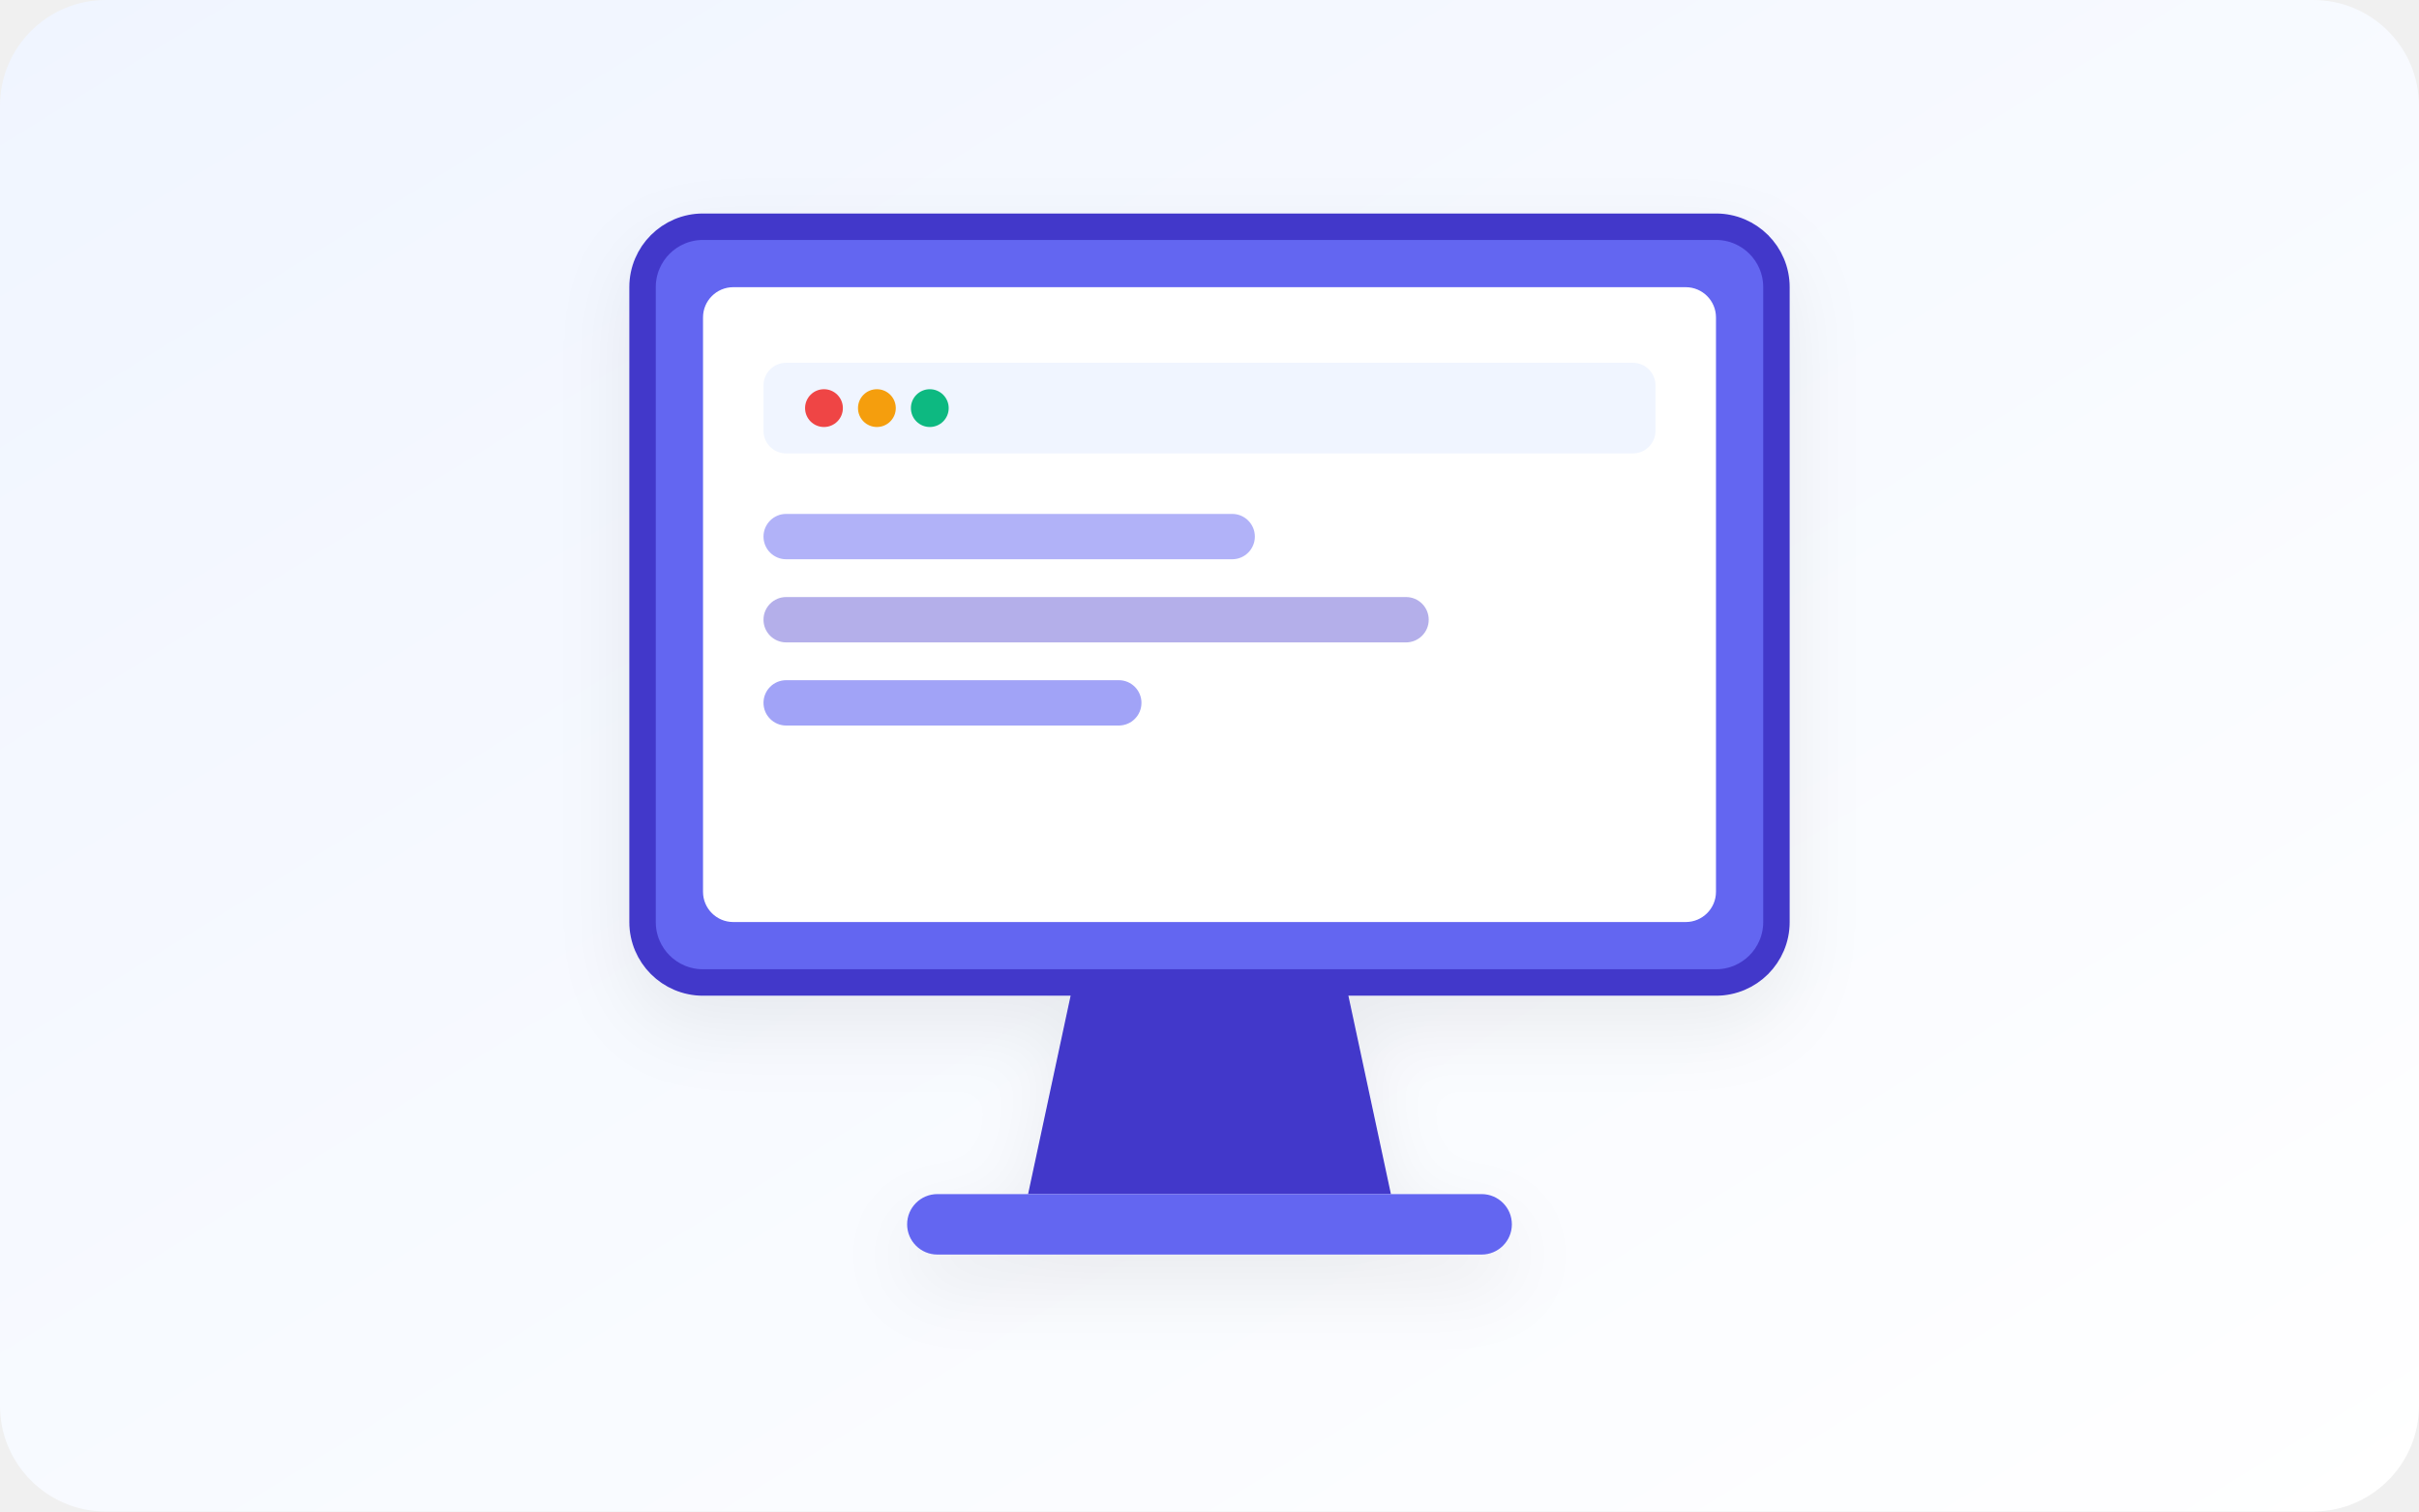
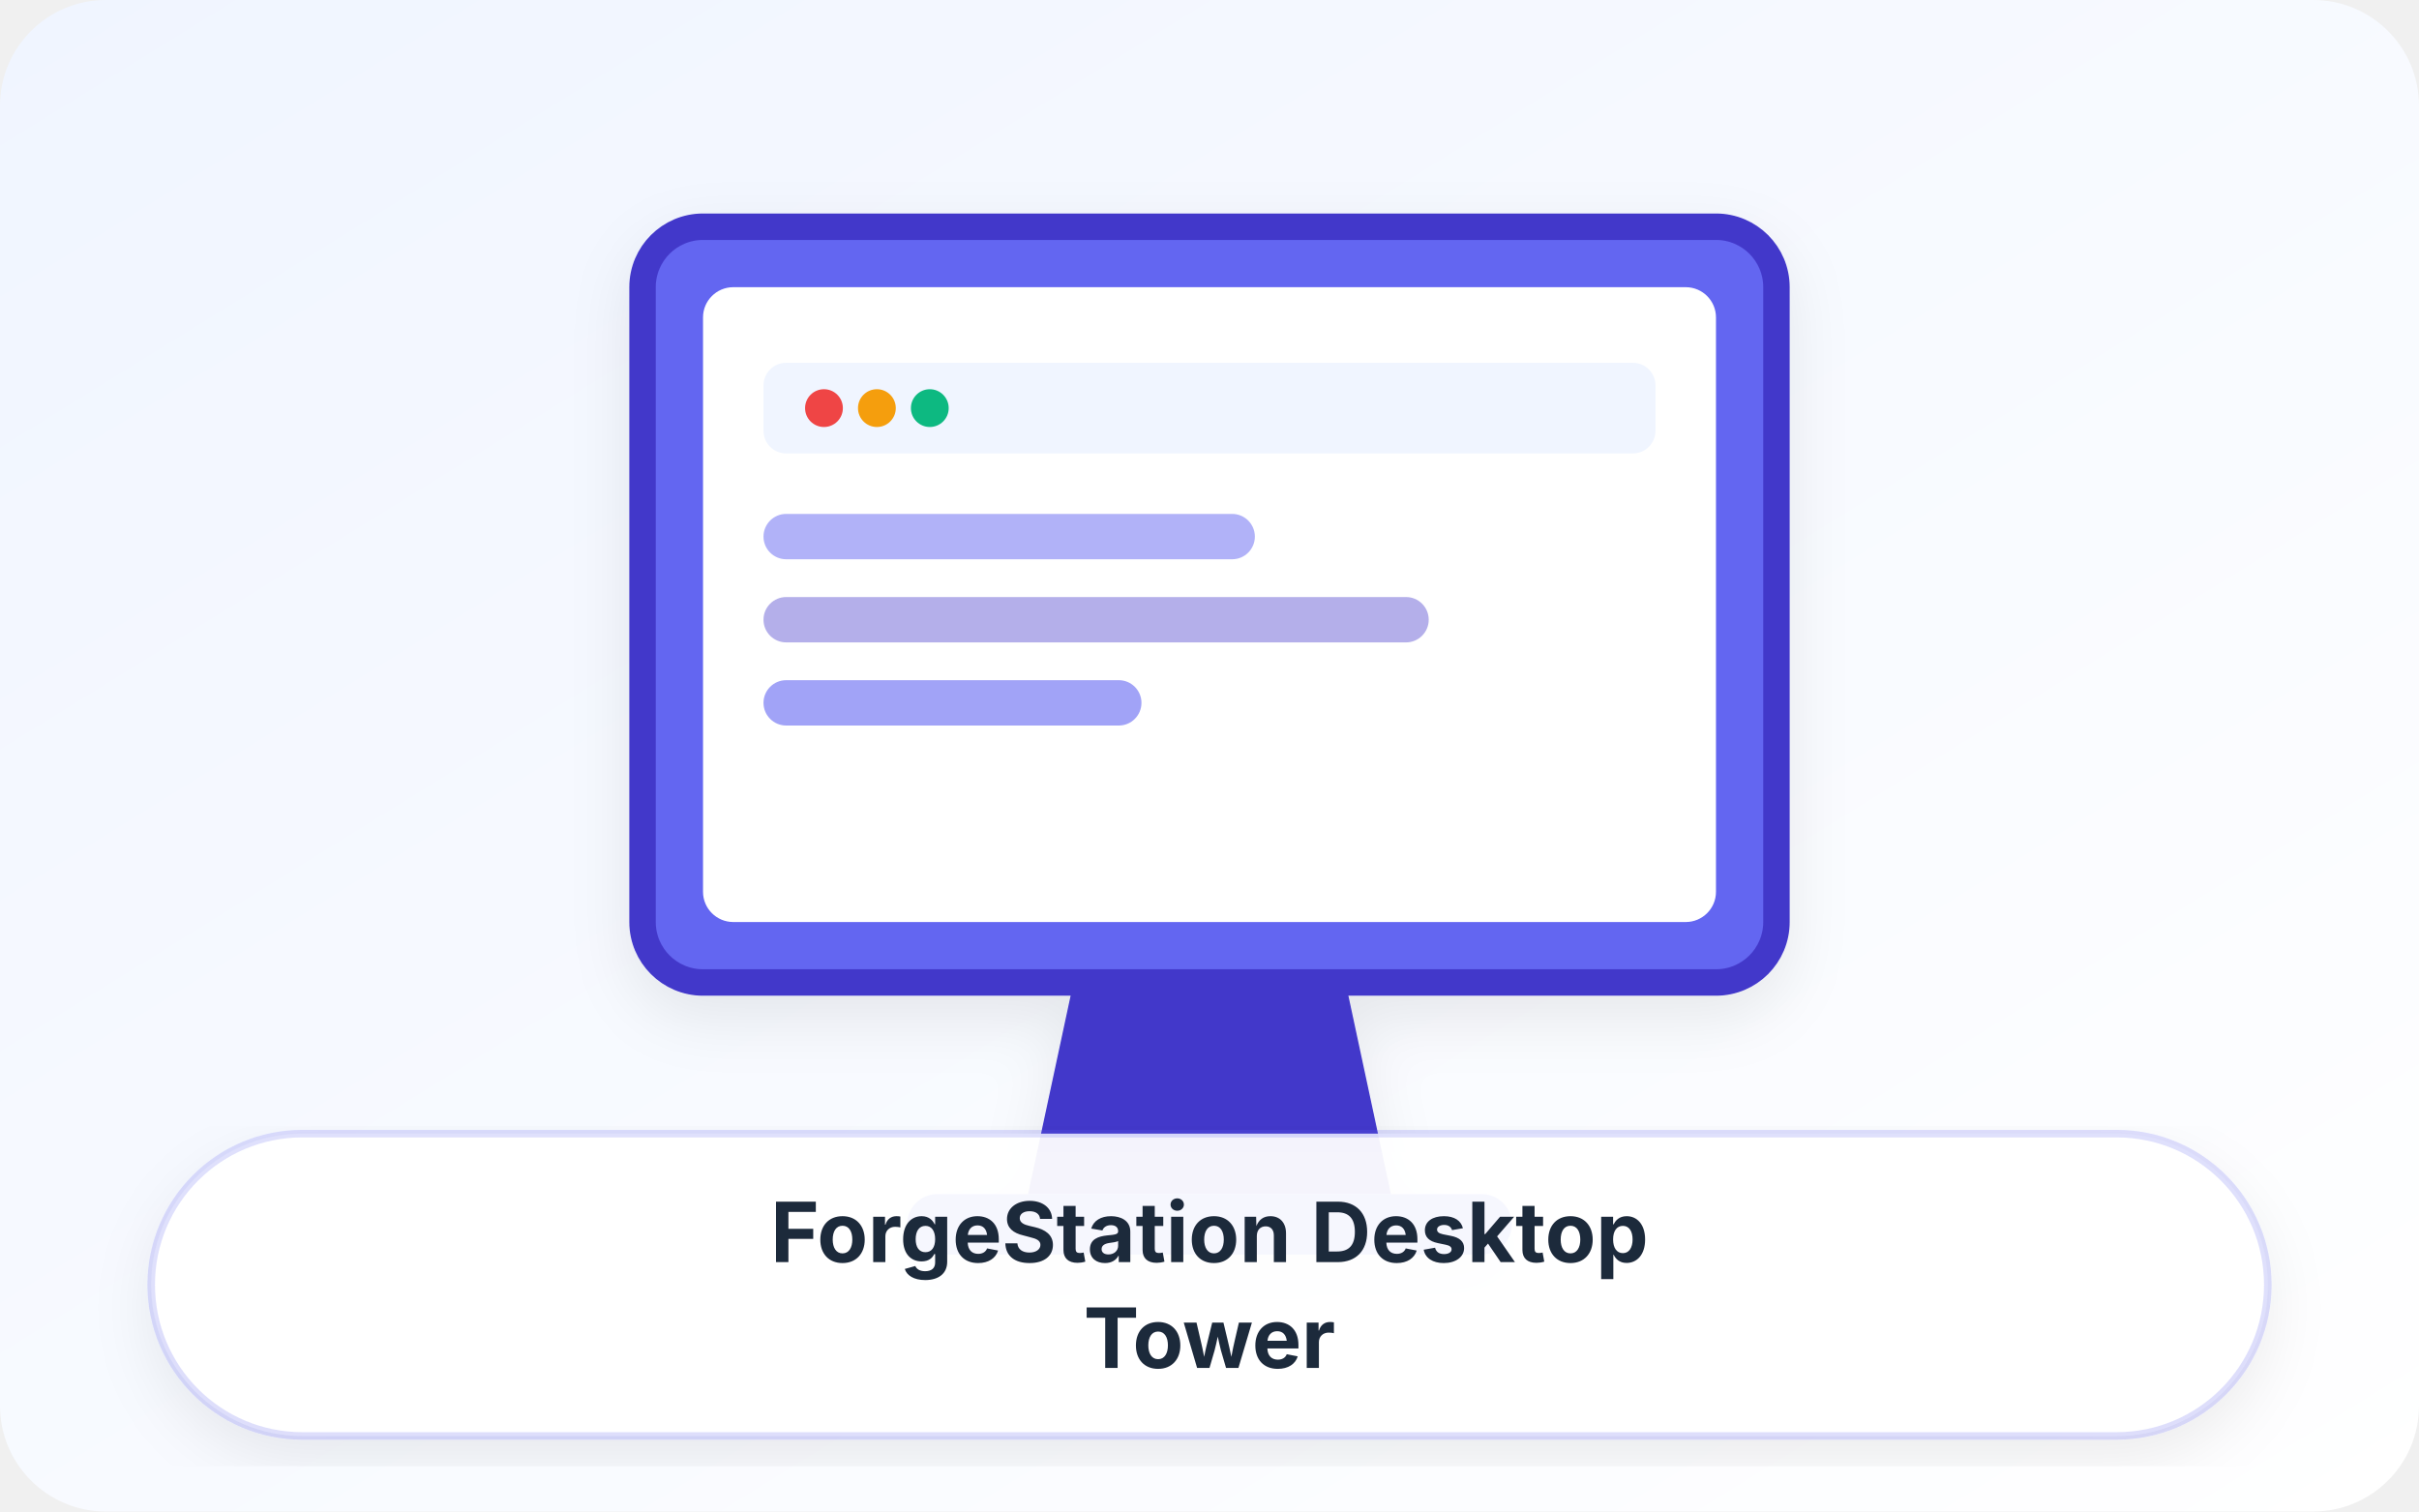
<svg xmlns="http://www.w3.org/2000/svg" viewBox="0 0 320 200" width="100%" height="100%" preserveAspectRatio="xMidYMid meet">
  <defs>
    <linearGradient id="bg-grad-computers" x1="0%" y1="0%" x2="100%" y2="100%">
      <stop offset="0%" stop-color="#F0F5FF" />
      <stop offset="100%" stop-color="#FFFFFF" />
    </linearGradient>
    <filter id="shadow" x="-10%" y="-10%" width="120%" height="120%">
-       <feDropShadow dx="0" dy="4" stdDeviation="5" flood-opacity="0.07" />
+       <feDropShadow dx="0" dy="3" stdDeviation="4" flood-opacity="0.08" />
    </filter>
  </defs>
  <rect width="320" height="200" rx="14" fill="url(#bg-grad-computers)" />
  <g filter="url(#shadow)">
    <rect x="85" y="30" width="150" height="100" rx="8" fill="#6366F1" stroke="#4338CA" stroke-width="3.5" />
    <rect x="93" y="38" width="134" height="84" rx="4" fill="#FFFFFF" />
    <path d="M142 130 L178 130 L184 158 L136 158 Z" fill="#4338CA" />
    <rect x="120" y="158" width="80" height="8" rx="4" fill="#6366F1" />
    <rect x="101" y="48" width="118" height="12" rx="3" fill="#F0F5FF" />
    <circle cx="109" cy="54" r="2.5" fill="#EF4444" />
    <circle cx="116" cy="54" r="2.5" fill="#F59E0B" />
    <circle cx="123" cy="54" r="2.5" fill="#10B981" />
    <rect x="101" y="68" width="65" height="6" rx="3" fill="#6366F1" opacity="0.5" />
    <rect x="101" y="79" width="88" height="6" rx="3" fill="#4338CA" opacity="0.4" />
    <rect x="101" y="90" width="50" height="6" rx="3" fill="#6366F1" opacity="0.6" />
  </g>
+   <g filter="url(#shadow)">
+     <rect x="20" y="150" width="280" height="40" rx="20.0" fill="#FFFFFF" fill-opacity="0.94" stroke="#6366F1" stroke-opacity="0.2" stroke-width="1" />
+     <text x="160" y="167" font-family="system-ui, -apple-system, sans-serif" font-size="11" font-weight="700" fill="#1E293B" text-anchor="middle">ForgeStation Desktop</text>
+     <text x="160" y="181" font-family="system-ui, -apple-system, sans-serif" font-size="11" font-weight="700" fill="#1E293B" text-anchor="middle">Tower</text>
+   </g>
</svg>
